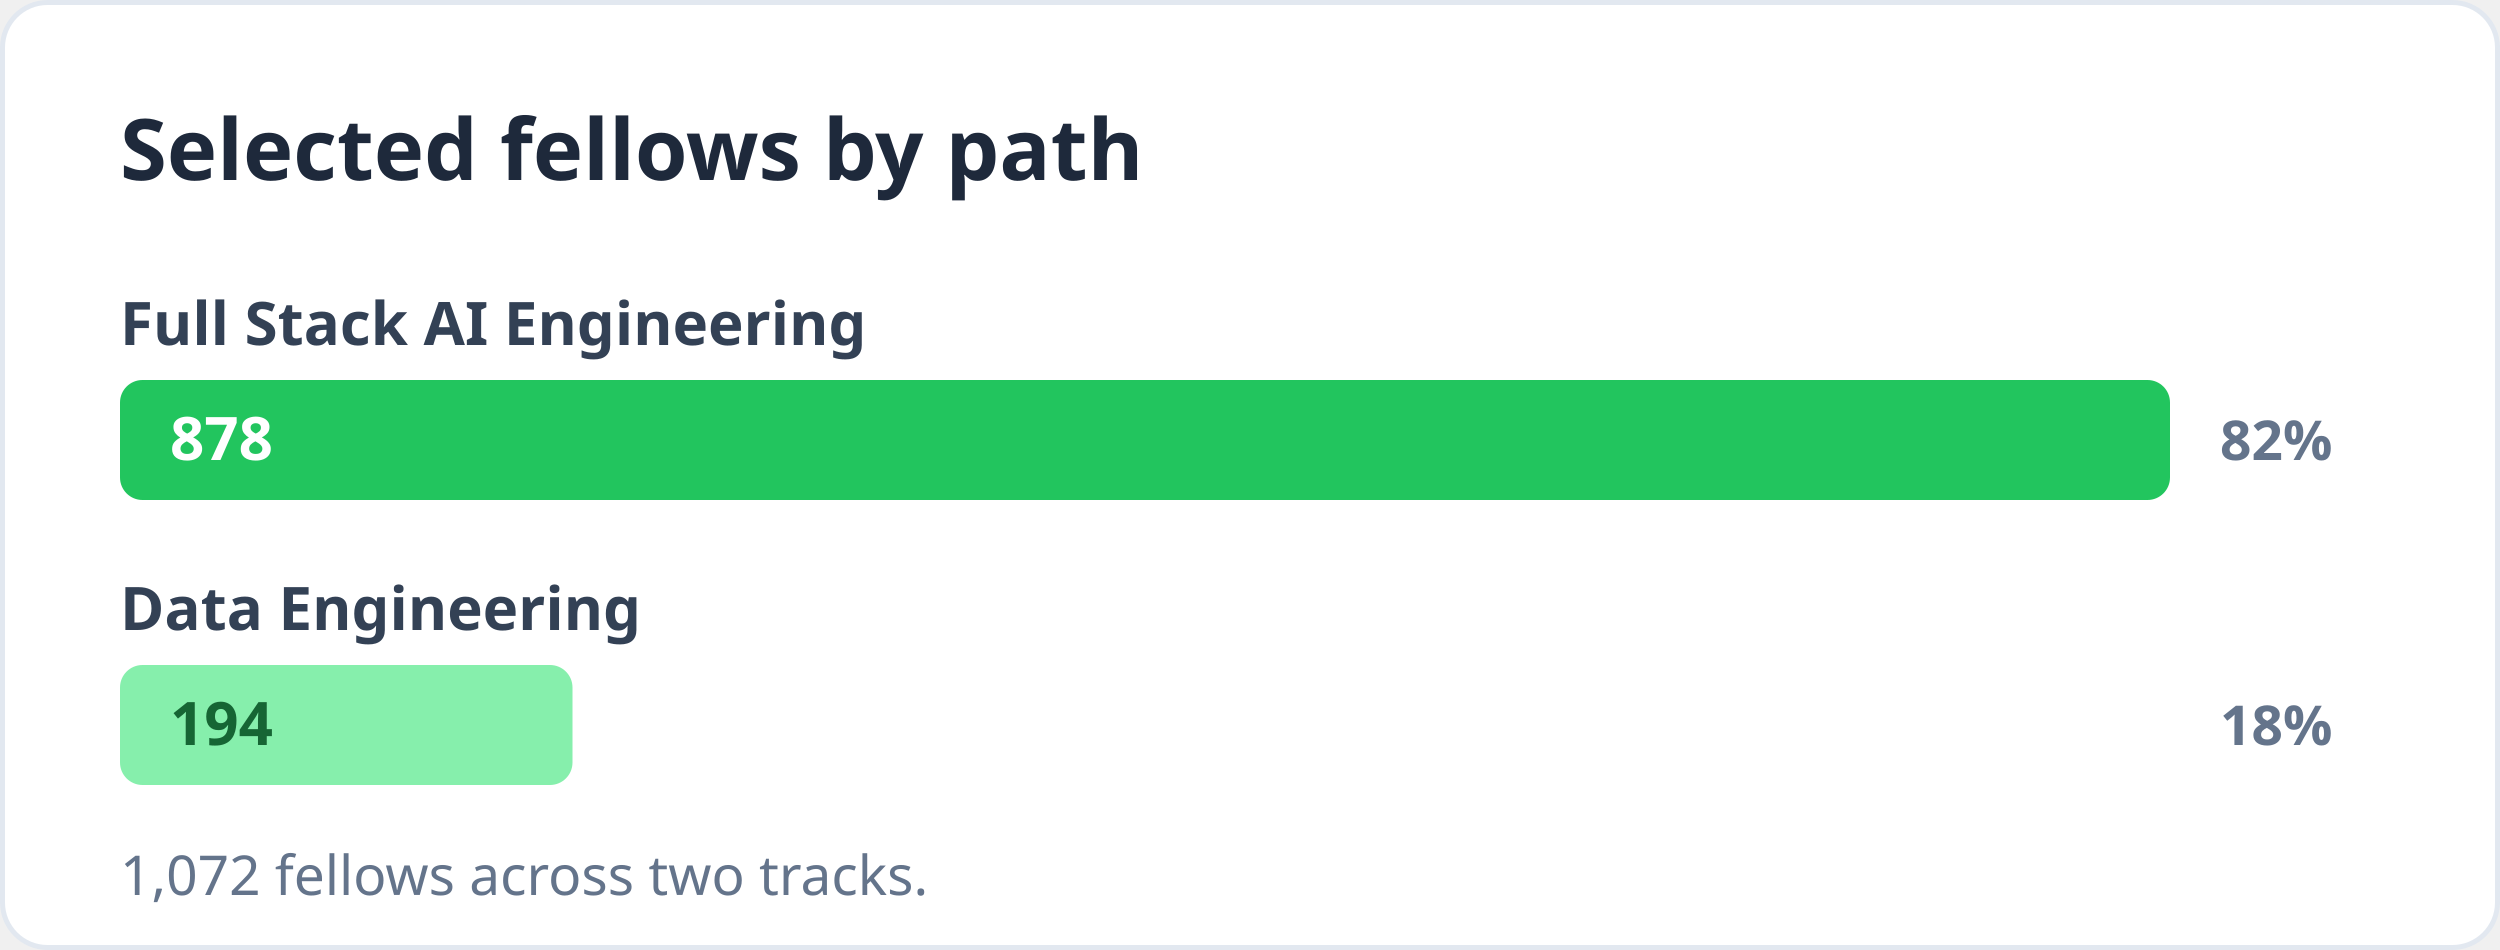
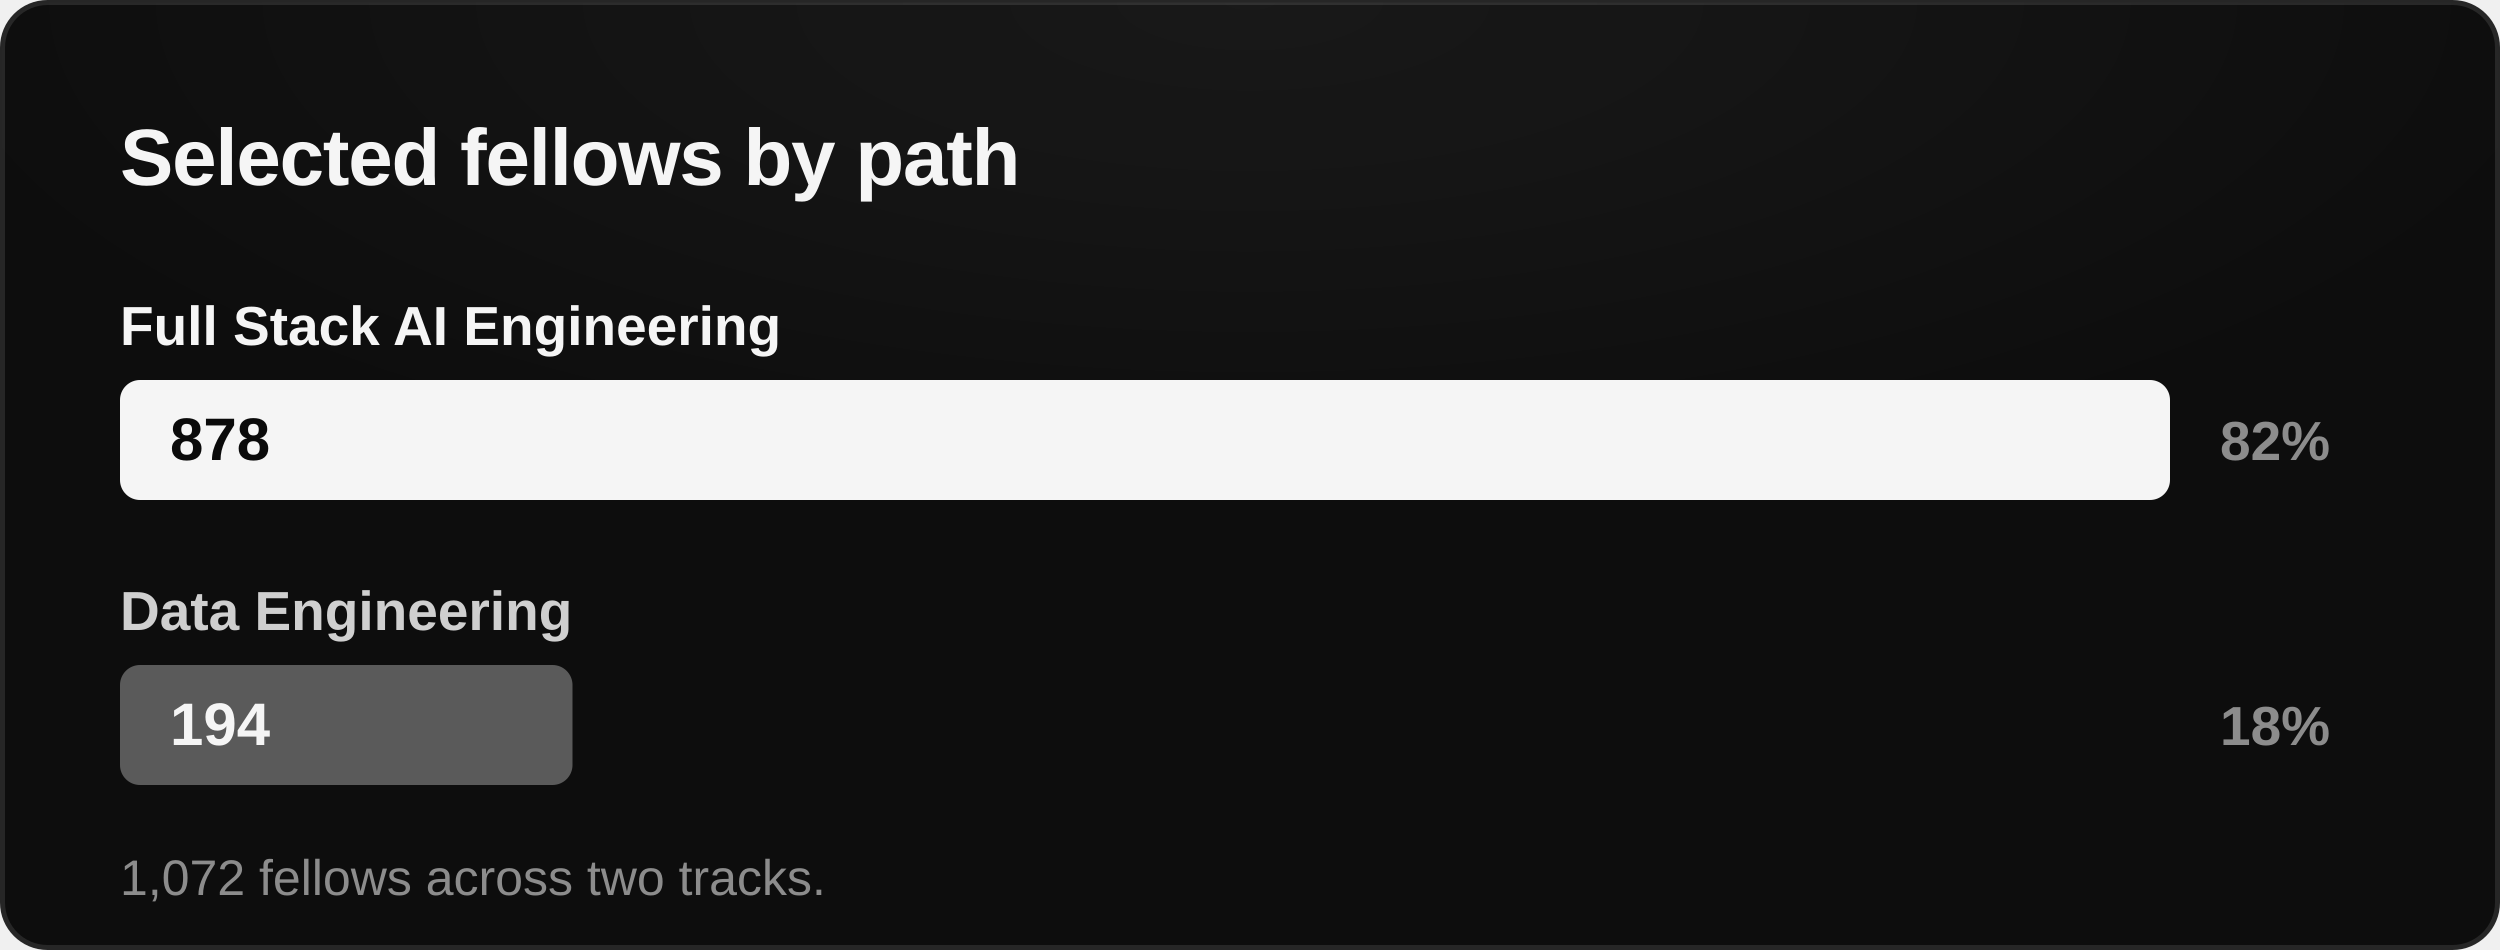
<svg xmlns="http://www.w3.org/2000/svg" width="1000" height="380" viewBox="0 0 1000 380" fill="none" role="img" aria-label="Selected fellows by path: Full Stack AI Engineering 878, Data Engineering 194">
-   <rect x="1" y="1" width="998" height="378" rx="18" fill="#FFFFFF" stroke="#E2E8F0" stroke-width="2" />
-   <text x="48" y="72" font-family="ui-sans-serif, system-ui, sans-serif" font-size="34" font-weight="800" fill="#1E293B">Selected fellows by path</text>
-   <text x="48" y="138" font-family="ui-sans-serif, system-ui, sans-serif" font-size="24" font-weight="700" fill="#334155">Full Stack AI Engineering</text>
-   <rect x="48" y="152" width="820" height="48" rx="9" fill="#22C55E" />
-   <text x="68" y="184" font-family="ui-sans-serif, system-ui, sans-serif" font-size="24" font-weight="800" fill="#FFFFFF">878</text>
-   <text x="888" y="184" font-family="ui-sans-serif, system-ui, sans-serif" font-size="22" font-weight="700" fill="#64748B">82%</text>
-   <text x="48" y="252" font-family="ui-sans-serif, system-ui, sans-serif" font-size="24" font-weight="700" fill="#334155">Data Engineering</text>
-   <rect x="48" y="266" width="181" height="48" rx="9" fill="#86EFAC" />
-   <text x="68" y="298" font-family="ui-sans-serif, system-ui, sans-serif" font-size="24" font-weight="800" fill="#166534">194</text>
-   <text x="888" y="298" font-family="ui-sans-serif, system-ui, sans-serif" font-size="22" font-weight="700" fill="#64748B">18%</text>
-   <text x="48" y="358" font-family="ui-sans-serif, system-ui, sans-serif" font-size="22" fill="#64748B">1,072 fellows across two tracks.</text>
+   <defs>
+     <radialGradient id="glowP" cx="50%" cy="0%" r="90%">
+       <stop offset="0%" stop-color="#FFFFFF" stop-opacity="0.05" />
+       <stop offset="60%" stop-color="#FFFFFF" stop-opacity="0" />
+     </radialGradient>
+   </defs>
+   <rect x="1" y="1" width="998" height="378" rx="18" fill="#0D0D0D" stroke="#262626" stroke-width="2" />
+   <rect x="1" y="1" width="998" height="378" rx="18" fill="url(#glowP)" />
+   <text x="48" y="74" font-family="'Helvetica Neue', Arial, sans-serif" font-size="32" font-weight="800" letter-spacing="-0.5" fill="#F5F5F5">Selected fellows by path</text>
+   <text x="48" y="138" font-family="'Helvetica Neue', Arial, sans-serif" font-size="22" font-weight="600" fill="#F5F5F5">Full Stack AI Engineering</text>
+   <rect x="48" y="152" width="820" height="48" rx="8" fill="#F5F5F5" />
+   <text x="68" y="184" font-family="'Helvetica Neue', Arial, sans-serif" font-size="24" font-weight="800" fill="#0A0A0A">878</text>
+   <text x="888" y="184" font-family="'Helvetica Neue', Arial, sans-serif" font-size="22" font-weight="700" fill="#8C8C8C">82%</text>
+   <text x="48" y="252" font-family="'Helvetica Neue', Arial, sans-serif" font-size="22" font-weight="600" fill="#CFCFCF">Data Engineering</text>
+   <rect x="48" y="266" width="181" height="48" rx="8" fill="#5A5A5A" />
+   <text x="68" y="298" font-family="'Helvetica Neue', Arial, sans-serif" font-size="24" font-weight="800" fill="#F5F5F5">194</text>
+   <text x="888" y="298" font-family="'Helvetica Neue', Arial, sans-serif" font-size="22" font-weight="700" fill="#8C8C8C">18%</text>
+   <text x="48" y="358" font-family="'Helvetica Neue', Arial, sans-serif" font-size="20" fill="#8C8C8C">1,072 fellows across two tracks.</text>
</svg>
